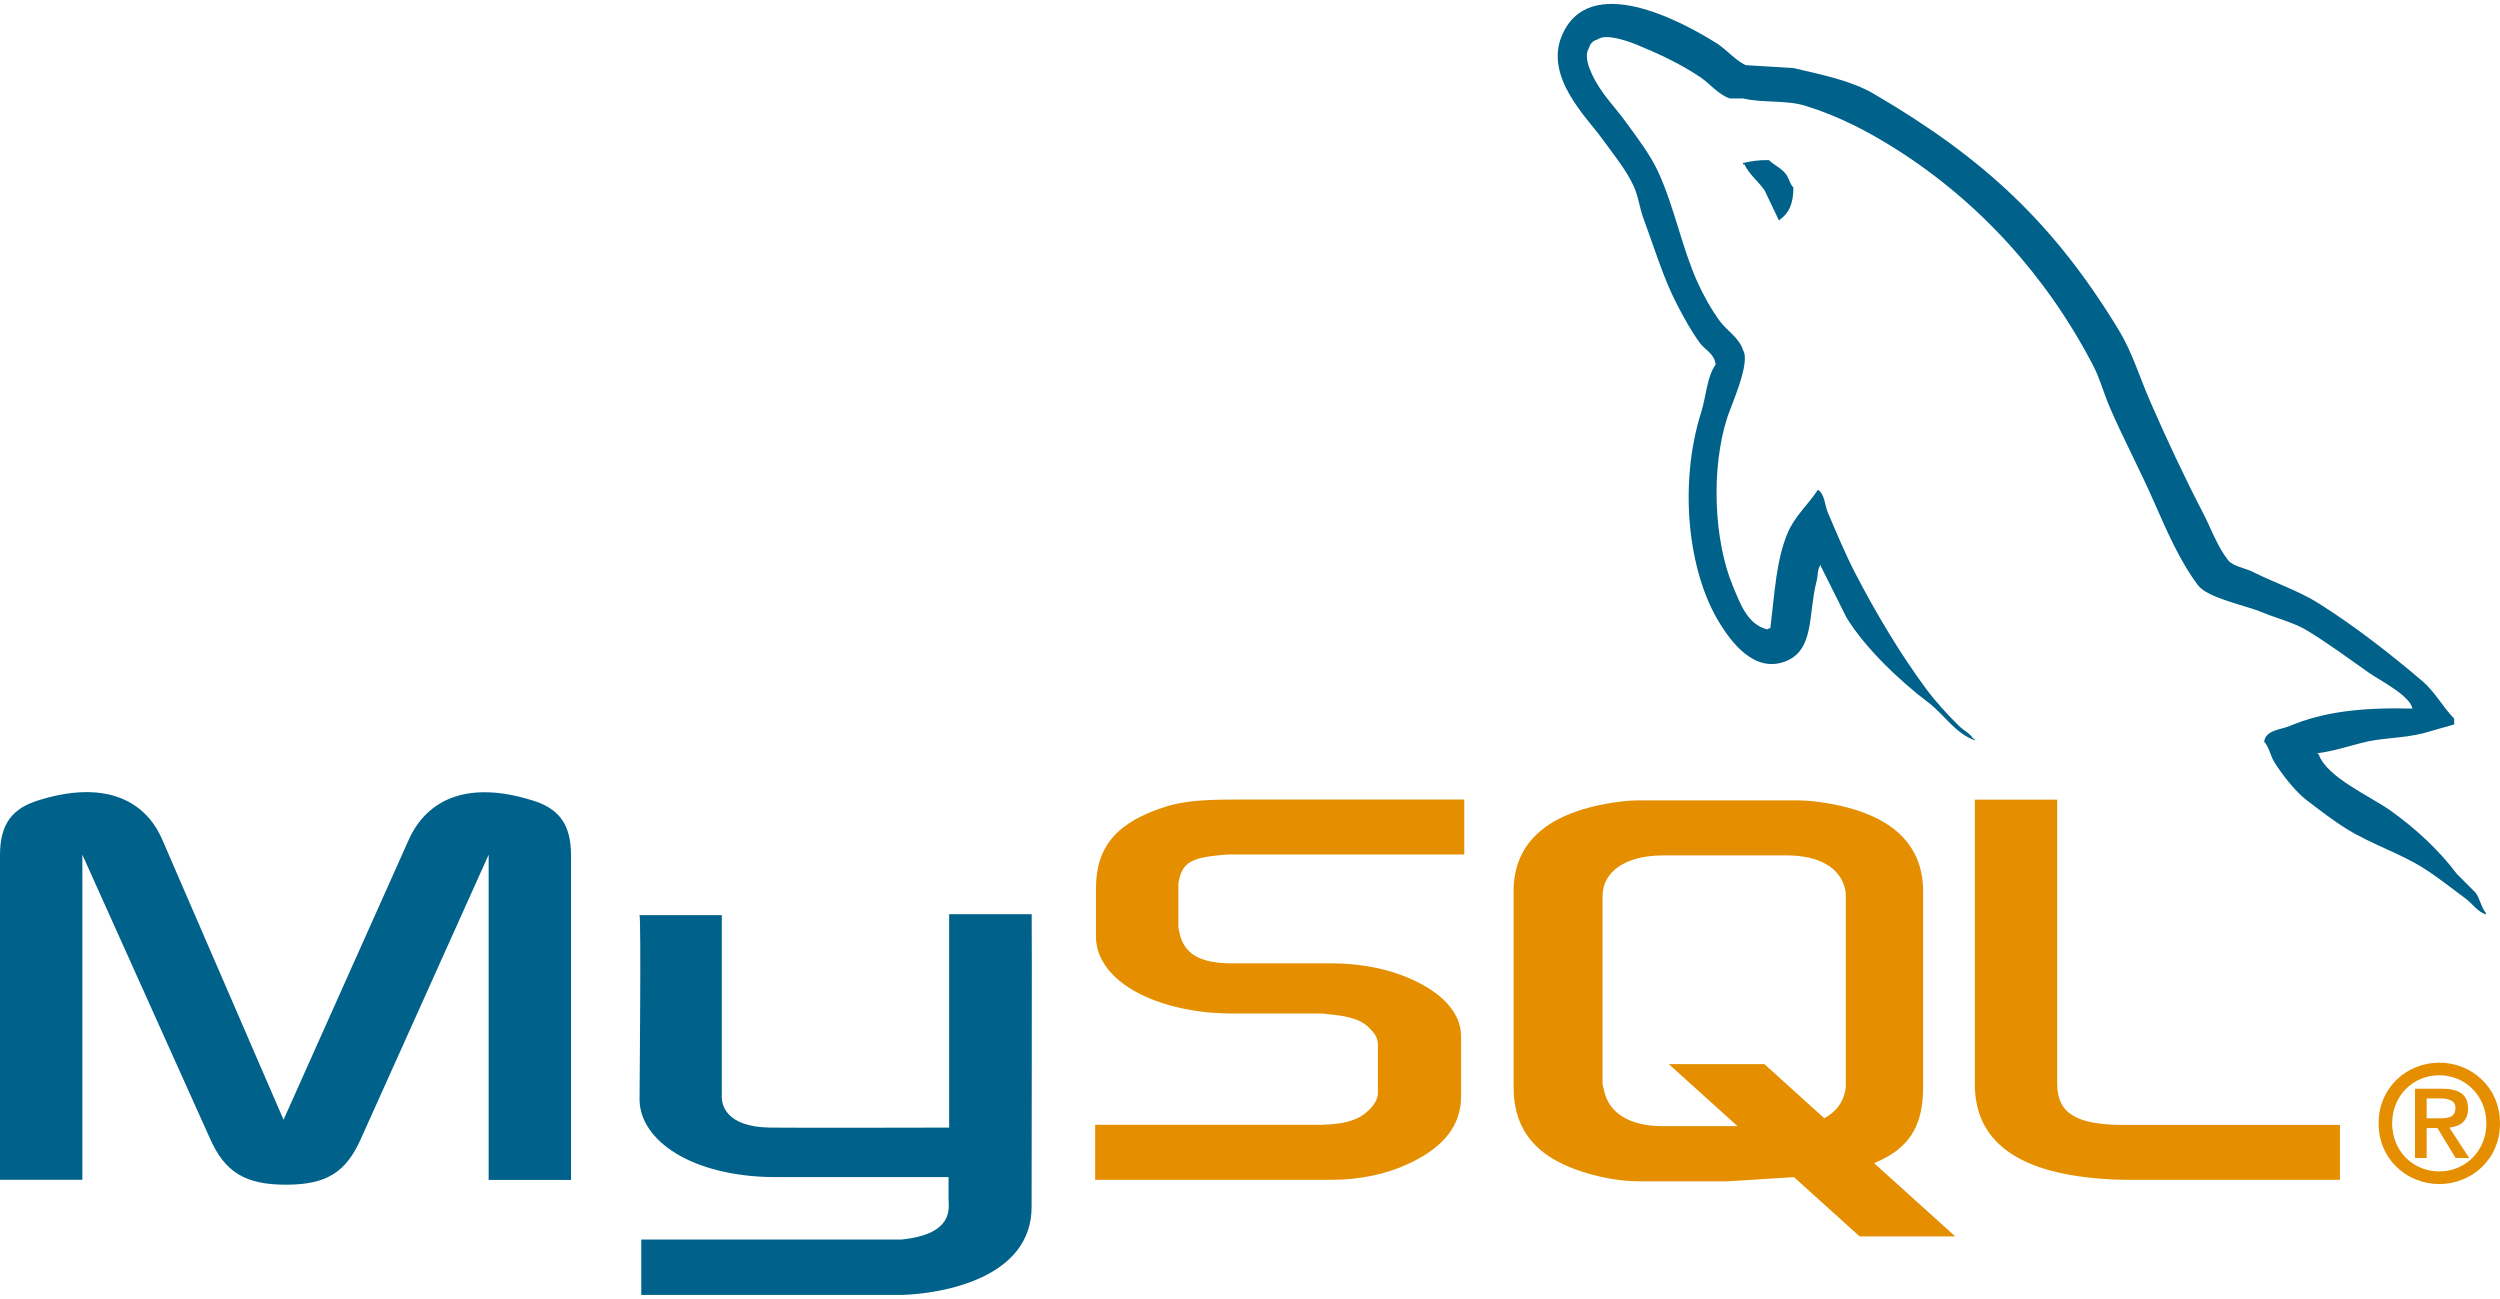
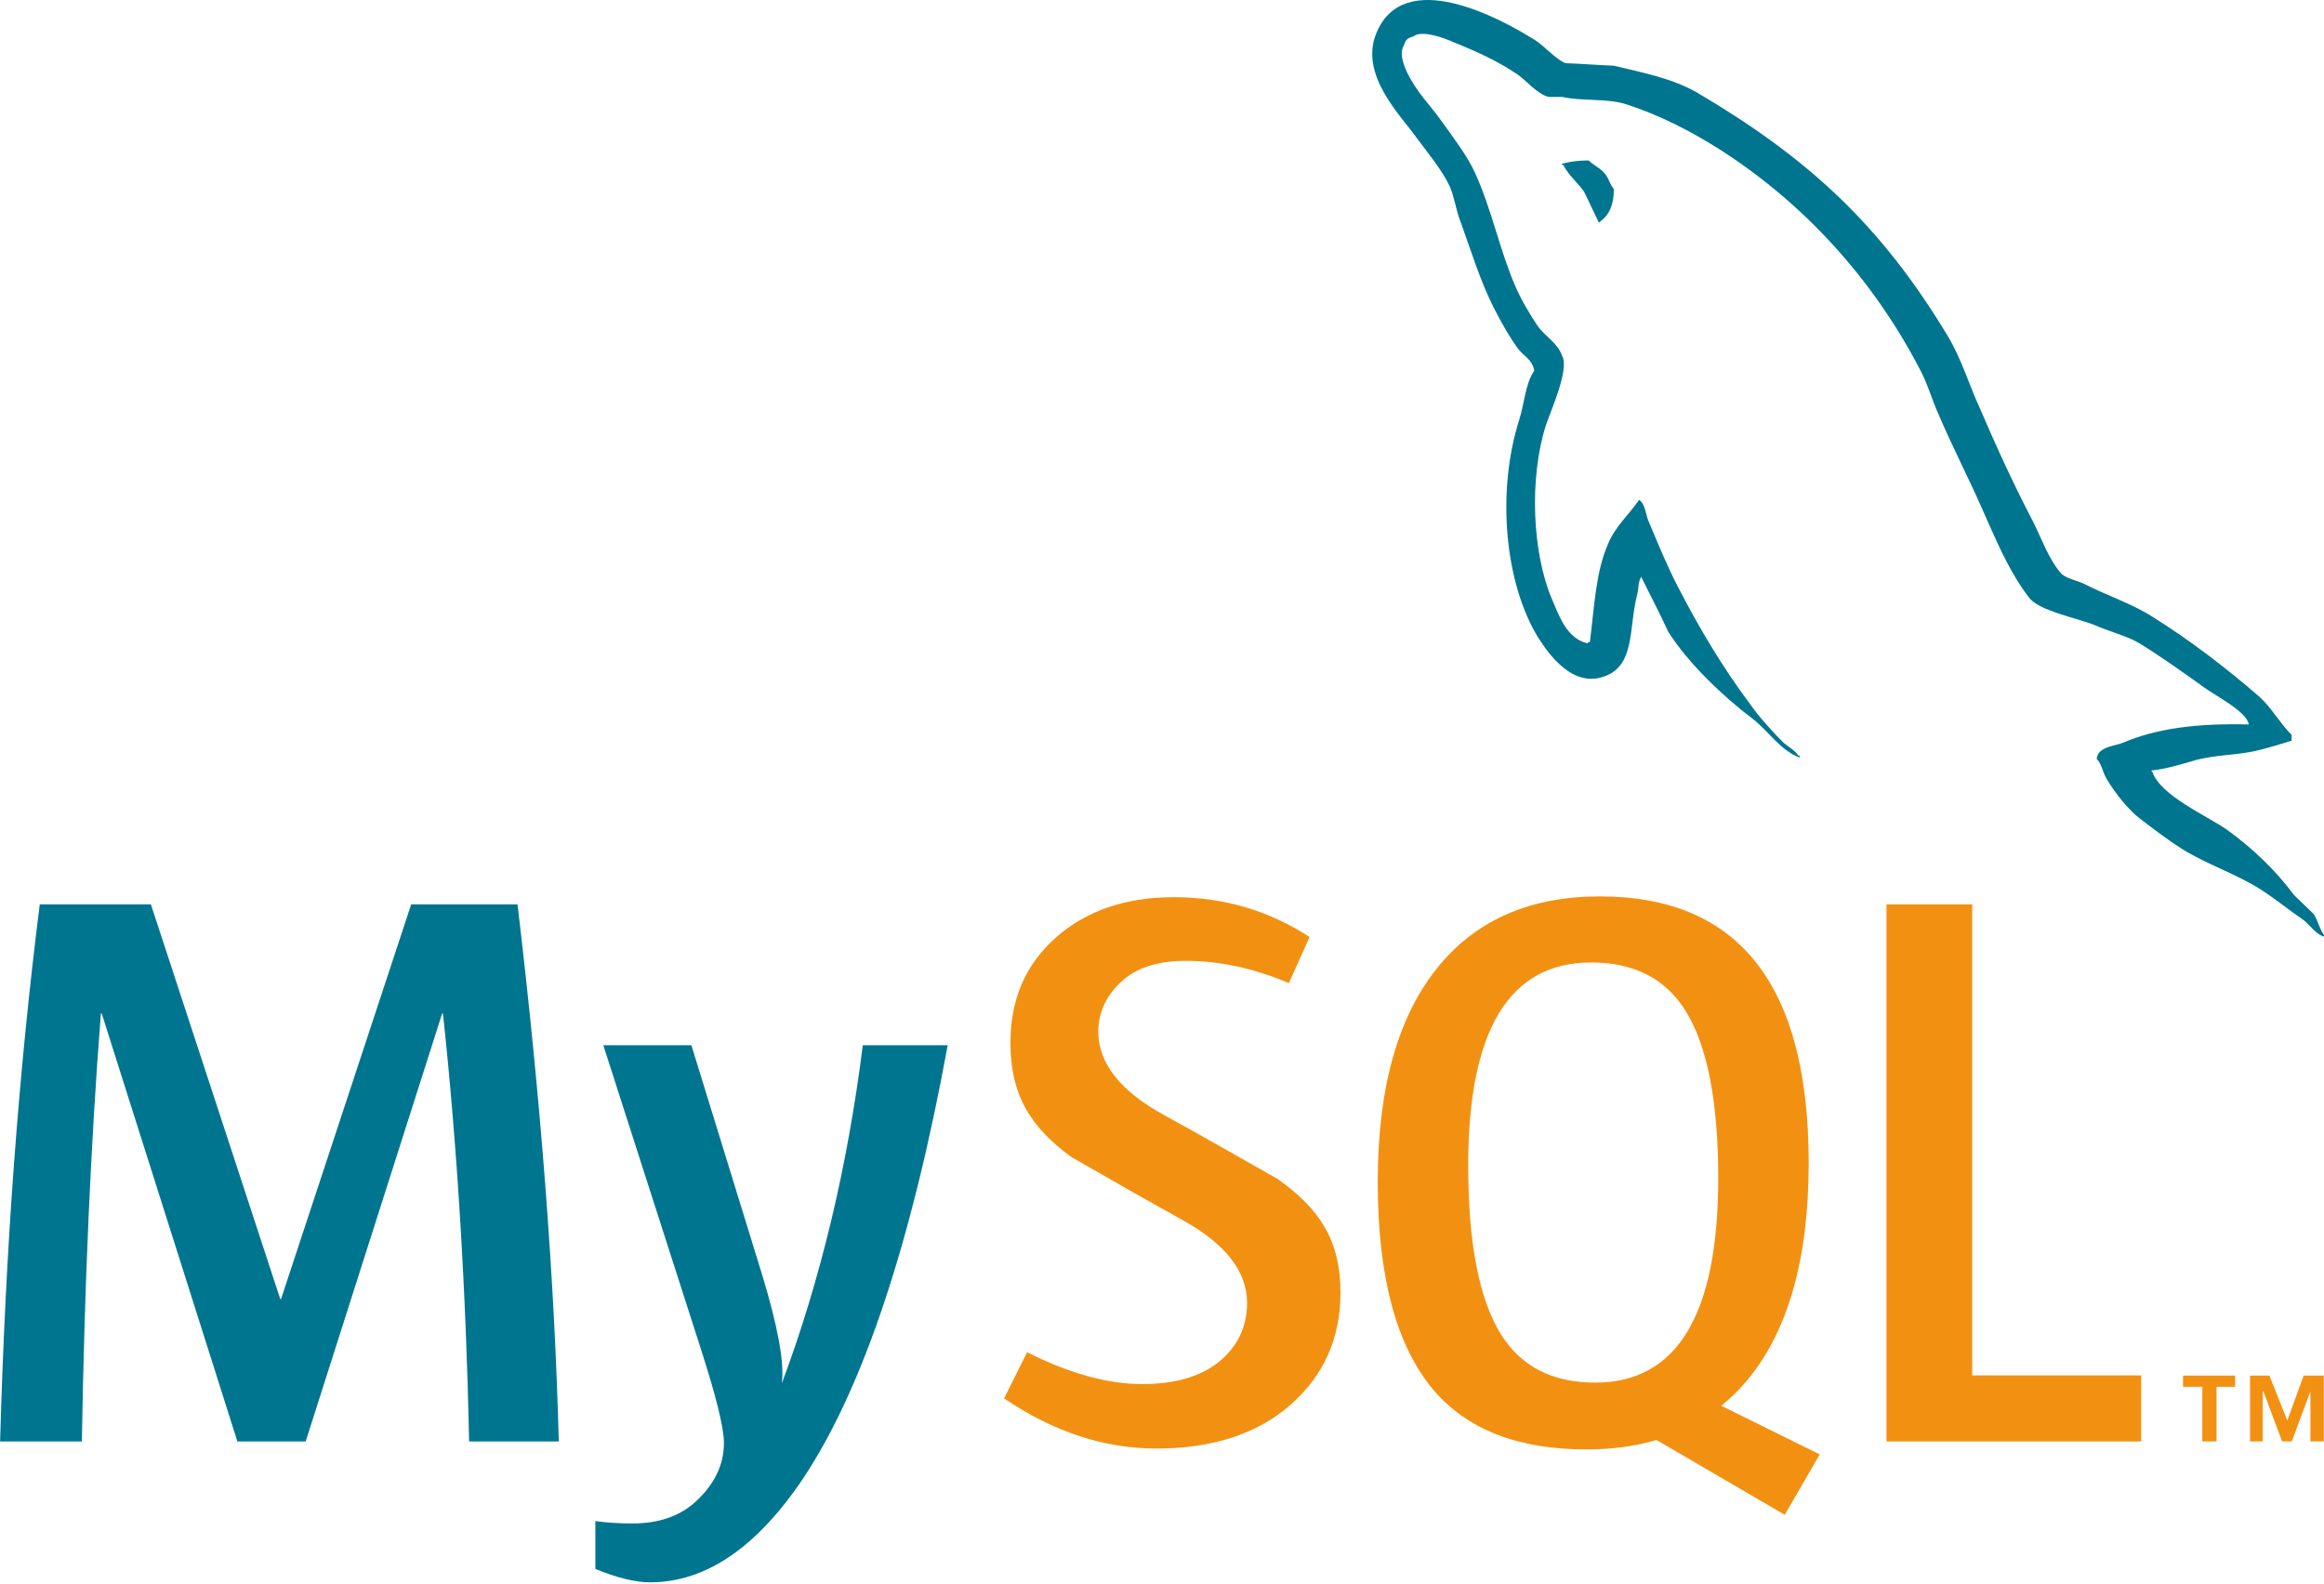
- <svg xmlns="http://www.w3.org/2000/svg" width="256" height="133" viewBox="0 0 204.8 105.765">
-   <path d="M0 96.334h6.747V69.7l10.445 23.227c1.232 2.8 2.92 3.806 6.228 3.806s4.93-.995 6.164-3.806L40.03 69.7v26.644h6.748v-26.6c0-2.595-1.04-3.85-3.18-4.498-5.125-1.6-8.564-.216-10.12 3.244l-10.25 22.923L13.3 68.48c-1.492-3.46-4.995-4.844-10.12-3.244C1.038 65.885 0 67.14 0 69.734v26.6zm52.386-21.686h6.745v14.68c-.063.798.256 2.67 3.952 2.727 1.886.03 14.554 0 14.672 0v-17.48h6.76c.03 0-.007 23.834-.006 23.936.037 5.878-7.294 7.155-10.672 7.254H52.533v-4.54l21.342-.001c4.342-.46 3.83-2.617 3.83-3.344v-1.77h-14.34c-6.672-.06-10.92-2.973-10.973-6.323-.005-.3.144-14.995-.004-15.14z" fill="#00618a" />
-   <path d="M89.716 96.334h19.398c2.27 0 4.477-.475 6.23-1.298 2.92-1.34 4.347-3.157 4.347-5.536v-4.93c0-1.947-1.622-3.763-4.8-4.974-1.687-.65-3.763-.995-5.774-.995h-8.175c-2.724 0-4.022-.822-4.346-2.638-.065-.216-.065-.4-.065-.606v-3.07c0-.173 0-.347.065-.563.324-1.384 1.038-1.774 3.438-2 .195 0 .454-.044.65-.044h19.268v-4.497h-18.944c-2.725 0-4.152.173-5.45.562C91.532 67 89.78 69 89.78 72.46v3.936c0 3.028 3.44 5.623 9.212 6.228.65.043 1.298.086 1.946.086h7.007c.26 0 .52 0 .714.044 2.14.173 3.05.562 3.698 1.34.4.4.52.78.52 1.2v3.936c0 .476-.324 1.082-.973 1.6-.584.52-1.557.865-2.855.952-.26 0-.454.043-.713.043h-18.62v4.498zm72.064-7.828c0 4.628 3.438 7.223 10.38 7.742a29.45 29.45 0 0 0 1.946.086h17.582v-4.498h-17.712c-3.957 0-5.45-.995-5.45-3.374v-23.27h-6.747v23.312zm-37.785.234V72.705c0-4.074 2.86-6.545 8.516-7.325a12.94 12.94 0 0 1 1.821-.13h12.807a13.87 13.87 0 0 1 1.886.13c5.656.78 8.516 3.25 8.516 7.325V88.74c0 3.305-1.215 5.074-4.015 6.227l6.646 6h-7.834l-5.377-4.854-5.413.343h-7.216c-1.235 0-2.535-.174-3.966-.564-4.3-1.17-6.37-3.424-6.37-7.152zm7.283-.4c0 .217.065.433.13.694.4 1.864 2.145 2.904 4.8 2.904h6.13l-5.63-5.083h7.834l4.9 4.433c.905-.482 1.5-1.22 1.7-2.167.065-.216.065-.433.065-.65V73.096c0-.173 0-.4-.065-.607-.4-1.733-2.146-2.73-4.746-2.73H136.22c-3 0-4.94 1.3-4.94 3.337v15.256z" fill="#e48e00" />
-   <g fill="#00618a">
-     <path d="M197.624 57.73c-4.147-.112-7.316.273-10.024 1.415-.77.325-1.997.333-2.123 1.298.423.443.49 1.105.825 1.65.647 1.047 1.74 2.45 2.713 3.184 1.064.803 2.16 1.663 3.303 2.36 2.03 1.238 4.296 1.945 6.25 3.184 1.152.73 2.296 1.65 3.42 2.476.555.408.93 1.042 1.65 1.297v-.118c-.38-.483-.477-1.147-.825-1.65l-1.533-1.533c-1.5-2-3.402-3.737-5.425-5.19-1.613-1.158-5.224-2.722-5.897-4.6l-.118-.118c1.144-.13 2.483-.543 3.54-.825 1.773-.475 3.358-.353 5.19-.825l2.477-.708v-.472c-.926-.95-1.586-2.207-2.595-3.066-2.64-2.25-5.523-4.495-8.49-6.37-1.646-1.04-3.68-1.714-5.425-2.595-.587-.296-1.618-.45-2.005-.944-.916-1.168-1.415-2.65-2.122-4-1.48-2.85-2.934-5.964-4.246-8.963-.895-2.045-1.48-4.062-2.594-5.897-5.355-8.804-11.12-14.118-20.048-19.34-1.9-1.11-4.187-1.55-6.605-2.123l-3.892-.236c-.792-.33-1.616-1.3-2.36-1.77-2.958-1.87-10.545-5.933-12.736-.6-1.383 3.373 2.067 6.664 3.302 8.374.866 1.2 1.976 2.543 2.594 3.892.407.886.478 1.775.826 2.713.857 2.3 1.603 4.823 2.712 6.958.56 1.08 1.178 2.218 1.887 3.184.435.593 1.18.854 1.297 1.77-.728 1.02-.77 2.6-1.18 3.892-1.843 5.812-1.148 13.035 1.533 17.337.823 1.32 2.76 4.152 5.425 3.066 2.33-.95 1.8-3.89 2.477-6.486.15-.59.058-1.02.354-1.415v.118l2.123 4.245c1.57 2.53 4.36 5.175 6.722 6.96 1.225.925 2.2 2.525 3.774 3.066v-.118h-.118c-.307-.48-.787-.677-1.18-1.06-.923-.905-1.95-2.03-2.713-3.066-2.15-2.918-4.048-6.11-5.778-9.435-.826-1.587-1.545-3.338-2.24-4.953-.268-.623-.265-1.564-.825-1.887-.763 1.184-1.887 2.14-2.477 3.538-.944 2.234-1.066 4.958-1.415 7.784-.207.074-.115.023-.236.118-1.642-.396-2.22-2.087-2.83-3.538-1.544-3.67-1.83-9.576-.472-13.798.35-1.092 1.94-4.534 1.297-5.543-.307-1.007-1.32-1.6-1.887-2.36-.7-.95-1.402-2.204-1.887-3.302-1.264-2.86-1.854-6.07-3.184-8.963-.636-1.382-1.71-2.78-2.594-4-.978-1.36-2.073-2.364-2.83-4-.27-.585-.636-1.52-.236-2.123a.93.93 0 0 1 .708-.708c.684-.527 2.59.175 3.302.472 1.89.786 3.47 1.534 5.072 2.595.77.5 1.547 1.496 2.476 1.77h1.06c1.66.382 3.52.12 5.07.59 2.742.833 5.198 2.13 7.43 3.538 6.798 4.292 12.355 10.402 16.157 17.7.612 1.173.876 2.294 1.415 3.538 1.087 2.5 2.456 5.093 3.538 7.547 1.08 2.45 2.13 4.92 3.656 6.958.802 1.07 3.9 1.646 5.307 2.24.987.417 2.603.852 3.538 1.415 1.785 1.077 3.515 2.36 5.19 3.54.837.59 3.41 1.883 3.538 2.948z" />
-     <path d="M144.91 12.798c-.865-.016-1.476.094-2.123.236v.118h.118c.412.848 1.14 1.393 1.65 2.123l1.18 2.476.118-.118c.73-.515 1.065-1.338 1.06-2.595-.293-.308-.336-.694-.59-1.062-.337-.49-1-.768-1.415-1.18z" fill-rule="evenodd" />
-   </g>
-   <path d="M194.855 91.708c0 2.97 2.347 4.972 4.972 4.972s4.972-2.002 4.972-4.972-2.347-4.972-4.972-4.972-4.972 2.002-4.972 4.972zm8.83 0c0 2.254-1.723 3.938-3.86 3.938-2.16 0-3.86-1.684-3.86-3.938s1.698-3.938 3.86-3.938c2.135 0 3.86 1.684 3.86 3.938zm-2.52 2.838h1.113l-1.63-2.492c.875-.093 1.537-.518 1.537-1.552 0-1.154-.73-1.63-2.134-1.63h-2.215v5.675h.955v-2.453h.888l1.485 2.453zm-2.374-3.25v-1.63h1.1c.57 0 1.26.106 1.26.77 0 .795-.623.862-1.34.862h-1.02z" fill="#e48e00" fill-rule="evenodd" />
+ <svg xmlns="http://www.w3.org/2000/svg" width="46.95" height="32" viewBox="0 0 512 349">
+   <path fill="#00758F" d="m152.31 230.297l15.56 50.487c3.496 11.463 4.954 19.465 4.37 24.026c8.51-22.792 14.456-47.63 17.839-74.513h18.71c-8.045 43.766-18.656 75.57-31.827 95.41c-10.262 15.289-21.504 22.933-33.746 22.933c-3.264 0-7.288-.986-12.063-2.944v-10.55c2.333.342 5.07.525 8.218.525c5.711 0 10.314-1.583 13.816-4.742c4.193-3.849 6.292-8.175 6.292-12.97c0-3.274-1.637-9.993-4.896-20.157l-21.68-67.505zM33.223 199.266l28.5 86.956h.176l28.675-86.956h23.428c5.13 43.124 8.16 82.581 9.09 118.346H103.34c-.695-33.433-2.62-64.871-5.768-94.32H97.4l-30.078 94.32H52.28l-29.896-94.32h-.176c-2.218 28.282-3.614 59.72-4.196 94.32H0c1.164-42.08 4.077-81.525 8.739-118.346z" />
+   <path fill="#F29111" d="M352.498 197.51c30.657 0 45.986 19.586 45.986 58.739c0 21.276-4.61 37.347-13.821 48.204c-1.66 1.984-3.495 3.698-5.427 5.286l21.695 10.727l-.021-.001l-7.703 13.302l-28.253-16.485c-4.683 1.387-9.836 2.08-15.451 2.08c-15.053 0-26.297-4.387-33.731-13.15c-8.16-9.694-12.238-24.955-12.238-45.757c0-21.156 4.602-37.166 13.816-48.037c8.392-9.944 20.11-14.909 35.148-14.909m-93.88.172c10.957 0 20.92 2.932 29.894 8.775l-4.558 10.157c-7.679-3.264-15.25-4.903-22.716-4.903c-6.058 0-10.726 1.458-13.98 4.392c-3.272 2.908-5.296 6.65-5.296 11.212c0 7.01 4.994 13.089 14.215 18.225a816.32 816.32 0 0 1 9.031 5.011l.688.387l.345.194l.689.387l.344.194l.688.388c6.98 3.935 13.548 7.691 13.548 7.691c9.22 6.545 13.816 13.523 13.816 25.016c0 10.037-3.678 18.276-11.01 24.723c-7.337 6.418-17.194 9.636-29.538 9.636c-11.545 0-22.734-3.704-33.572-11.05l5.07-10.166c9.327 4.675 17.767 7.01 25.346 7.01c7.108 0 12.672-1.587 16.697-4.721c4.017-3.157 6.424-7.56 6.424-13.143c0-7.027-4.888-13.034-13.855-18.073a897.982 897.982 0 0 1-8.395-4.697l-.687-.389c-1.262-.713-2.533-1.435-3.778-2.142l-.675-.384c-6.055-3.444-11.29-6.453-11.29-6.453c-8.964-6.557-13.459-13.592-13.459-25.184c0-9.587 3.352-17.336 10.046-23.231c6.71-5.908 15.367-8.862 25.968-8.862m175.895 1.584v103.788h37.238v14.558h-56.124V199.266zm57.93 103.833v2.46h-4.094v12.04h-3.13v-12.04h-4.253v-2.46zm7.56 0l3.931 9.884l3.611-9.884h4.437v14.5h-2.95v-11.035l-4.11 11.035h-2.127l-4.117-11.035h-.158v11.035h-2.791v-14.5zM350.57 212.064c-18.066 0-27.104 14.91-27.104 44.71c0 17.07 2.395 29.448 7.176 37.163c4.428 7.14 11.363 10.703 20.806 10.703c18.066 0 27.103-15.026 27.103-45.064c0-16.831-2.395-29.103-7.17-36.822c-4.433-7.124-11.365-10.69-20.81-10.69" />
+   <path fill="#00758F" d="M303.218 7.333c5.993-14.726 26.948-3.574 35.08 1.57c1.993 1.287 4.279 4.006 6.564 5.011c3.565.14 7.127.419 10.698.568c6.698 1.574 12.972 2.86 18.25 5.866c24.528 14.445 40.495 29.165 55.19 53.479c3.14 5.15 4.709 10.723 7.274 16.296c3.56 8.307 7.56 17.027 11.692 24.882c1.85 3.724 3.281 7.865 5.85 11.01c1.003 1.438 3.852 1.862 5.555 2.721c4.708 2.437 10.412 4.287 14.84 7.147c8.269 5.156 16.264 11.3 23.532 17.59c2.709 2.428 4.555 5.865 7.136 8.433v1.296c-2.291.703-4.574 1.423-6.859 2c-4.991 1.282-9.412.992-14.254 2.275c-2.992.868-6.707 2.013-9.845 2.304l.29.292c1.846 5.275 11.834 9.565 16.402 12.72c5.548 4.004 10.689 8.86 14.827 14.437c1.429 1.423 2.858 2.718 4.28 4.137c.994 1.438 1.274 3.298 2.28 4.58v.434c-1.114-.393-1.915-1.143-2.674-1.927l-.453-.473c-.453-.47-.91-.932-1.431-1.313c-3.148-2.15-6.274-4.722-9.422-6.721c-5.412-3.434-11.689-5.427-17.246-8.874c-3.142-2.001-6.137-4.28-9.132-6.57c-2.715-2.007-5.705-5.861-7.411-8.721c-1.005-1.58-1.143-3.437-2.291-4.58c.205-1.909 1.954-2.476 3.719-2.942l.406-.107c.609-.158 1.205-.316 1.725-.525c7.414-3.148 16.253-4.29 27.667-4.004c-.43-2.866-7.562-6.437-9.839-8.153c-4.57-3.294-9.409-6.731-14.257-9.729c-2.569-1.57-6.996-2.716-9.842-3.999c-3.851-1.574-12.41-3.147-14.544-6.145c-3.625-4.726-6.229-10.363-8.757-16.057l-.688-1.554a803.85 803.85 0 0 0-.69-1.553c-2.988-6.857-6.7-14.006-9.695-21.027c-1.566-3.425-2.285-6.431-4-9.716c-10.407-20.158-25.81-37.035-44.485-48.904c-6.137-3.862-12.98-7.436-20.534-9.865c-4.281-1.293-9.419-.578-13.98-1.57h-3.002c-2.562-.722-4.701-3.438-6.7-4.87c-4.415-2.998-8.837-5.011-14.117-7.15c-1.85-.858-7.133-2.856-8.977-1.283c-1.142.287-1.721.718-2.002 1.864c-1.136 1.71-.137 4.286.57 5.863c2.142 4.57 5.134 7.286 7.85 11.148c2.416 3.425 5.417 7.287 7.13 11.011c3.696 8.005 5.417 16.874 8.842 24.878c1.27 3.01 3.279 6.435 5.128 9.15c1.567 2.155 4.416 3.713 5.278 6.441c1.718 2.86-2.572 12.297-3.565 15.294c-3.715 11.727-2.995 28.028 1.283 38.193l.228.536l.228.543c1.562 3.723 3.234 7.732 7.387 8.773c.286-.284 0-.135.567-.284c1.005-7.868 1.288-15.445 4-21.601c1.567-3.849 4.696-6.57 6.841-9.712c1.43.856 1.43 3.437 2.282 5.145c1.856 4.43 3.849 9.287 6.137 13.73c4.696 9.15 9.98 18.021 15.967 26.025c2.005 2.859 4.85 6.006 7.416 8.581c1.143.997 2.423 1.573 3.282 2.856h.28v.432c-4.278-1.577-6.99-6.003-10.402-8.587c-6.424-4.857-14.117-12.151-18.545-19.15c-1.852-4.018-3.854-7.869-5.85-11.867v-.289c-.853 1.142-.567 2.276-.994 4.004c-1.852 7.145-.426 15.296-6.843 17.866c-7.274 3.01-12.7-4.857-14.977-8.432c-7.276-11.866-9.269-31.884-4.138-48.043c1.14-3.577 1.295-7.867 3.285-10.723c-.43-2.582-2.42-3.288-3.571-4.87c-1.996-2.704-3.705-5.854-5.268-8.857c-3.002-5.866-5.138-12.875-7.417-19.166c-1.002-2.569-1.289-5.148-2.288-7.58c-1.704-3.712-4.845-7.436-7.268-10.72c-3.281-4.72-12.837-13.868-8.985-23.168m46.772 28.015c.381.382.841.716 1.317 1.045l.574.394c.765.53 1.506 1.088 1.96 1.848c.72 1.006.854 1.999 1.716 3.007c0 3.437-.996 5.722-3.007 7.146c0 0-.137.15-.278.29c-1.14-2.291-2.139-4.57-3.287-6.859c-1.414-1.998-3.413-3.583-4.565-5.866h-.277v-.287c1.721-.425 3.428-.718 5.847-.718" />
</svg>
